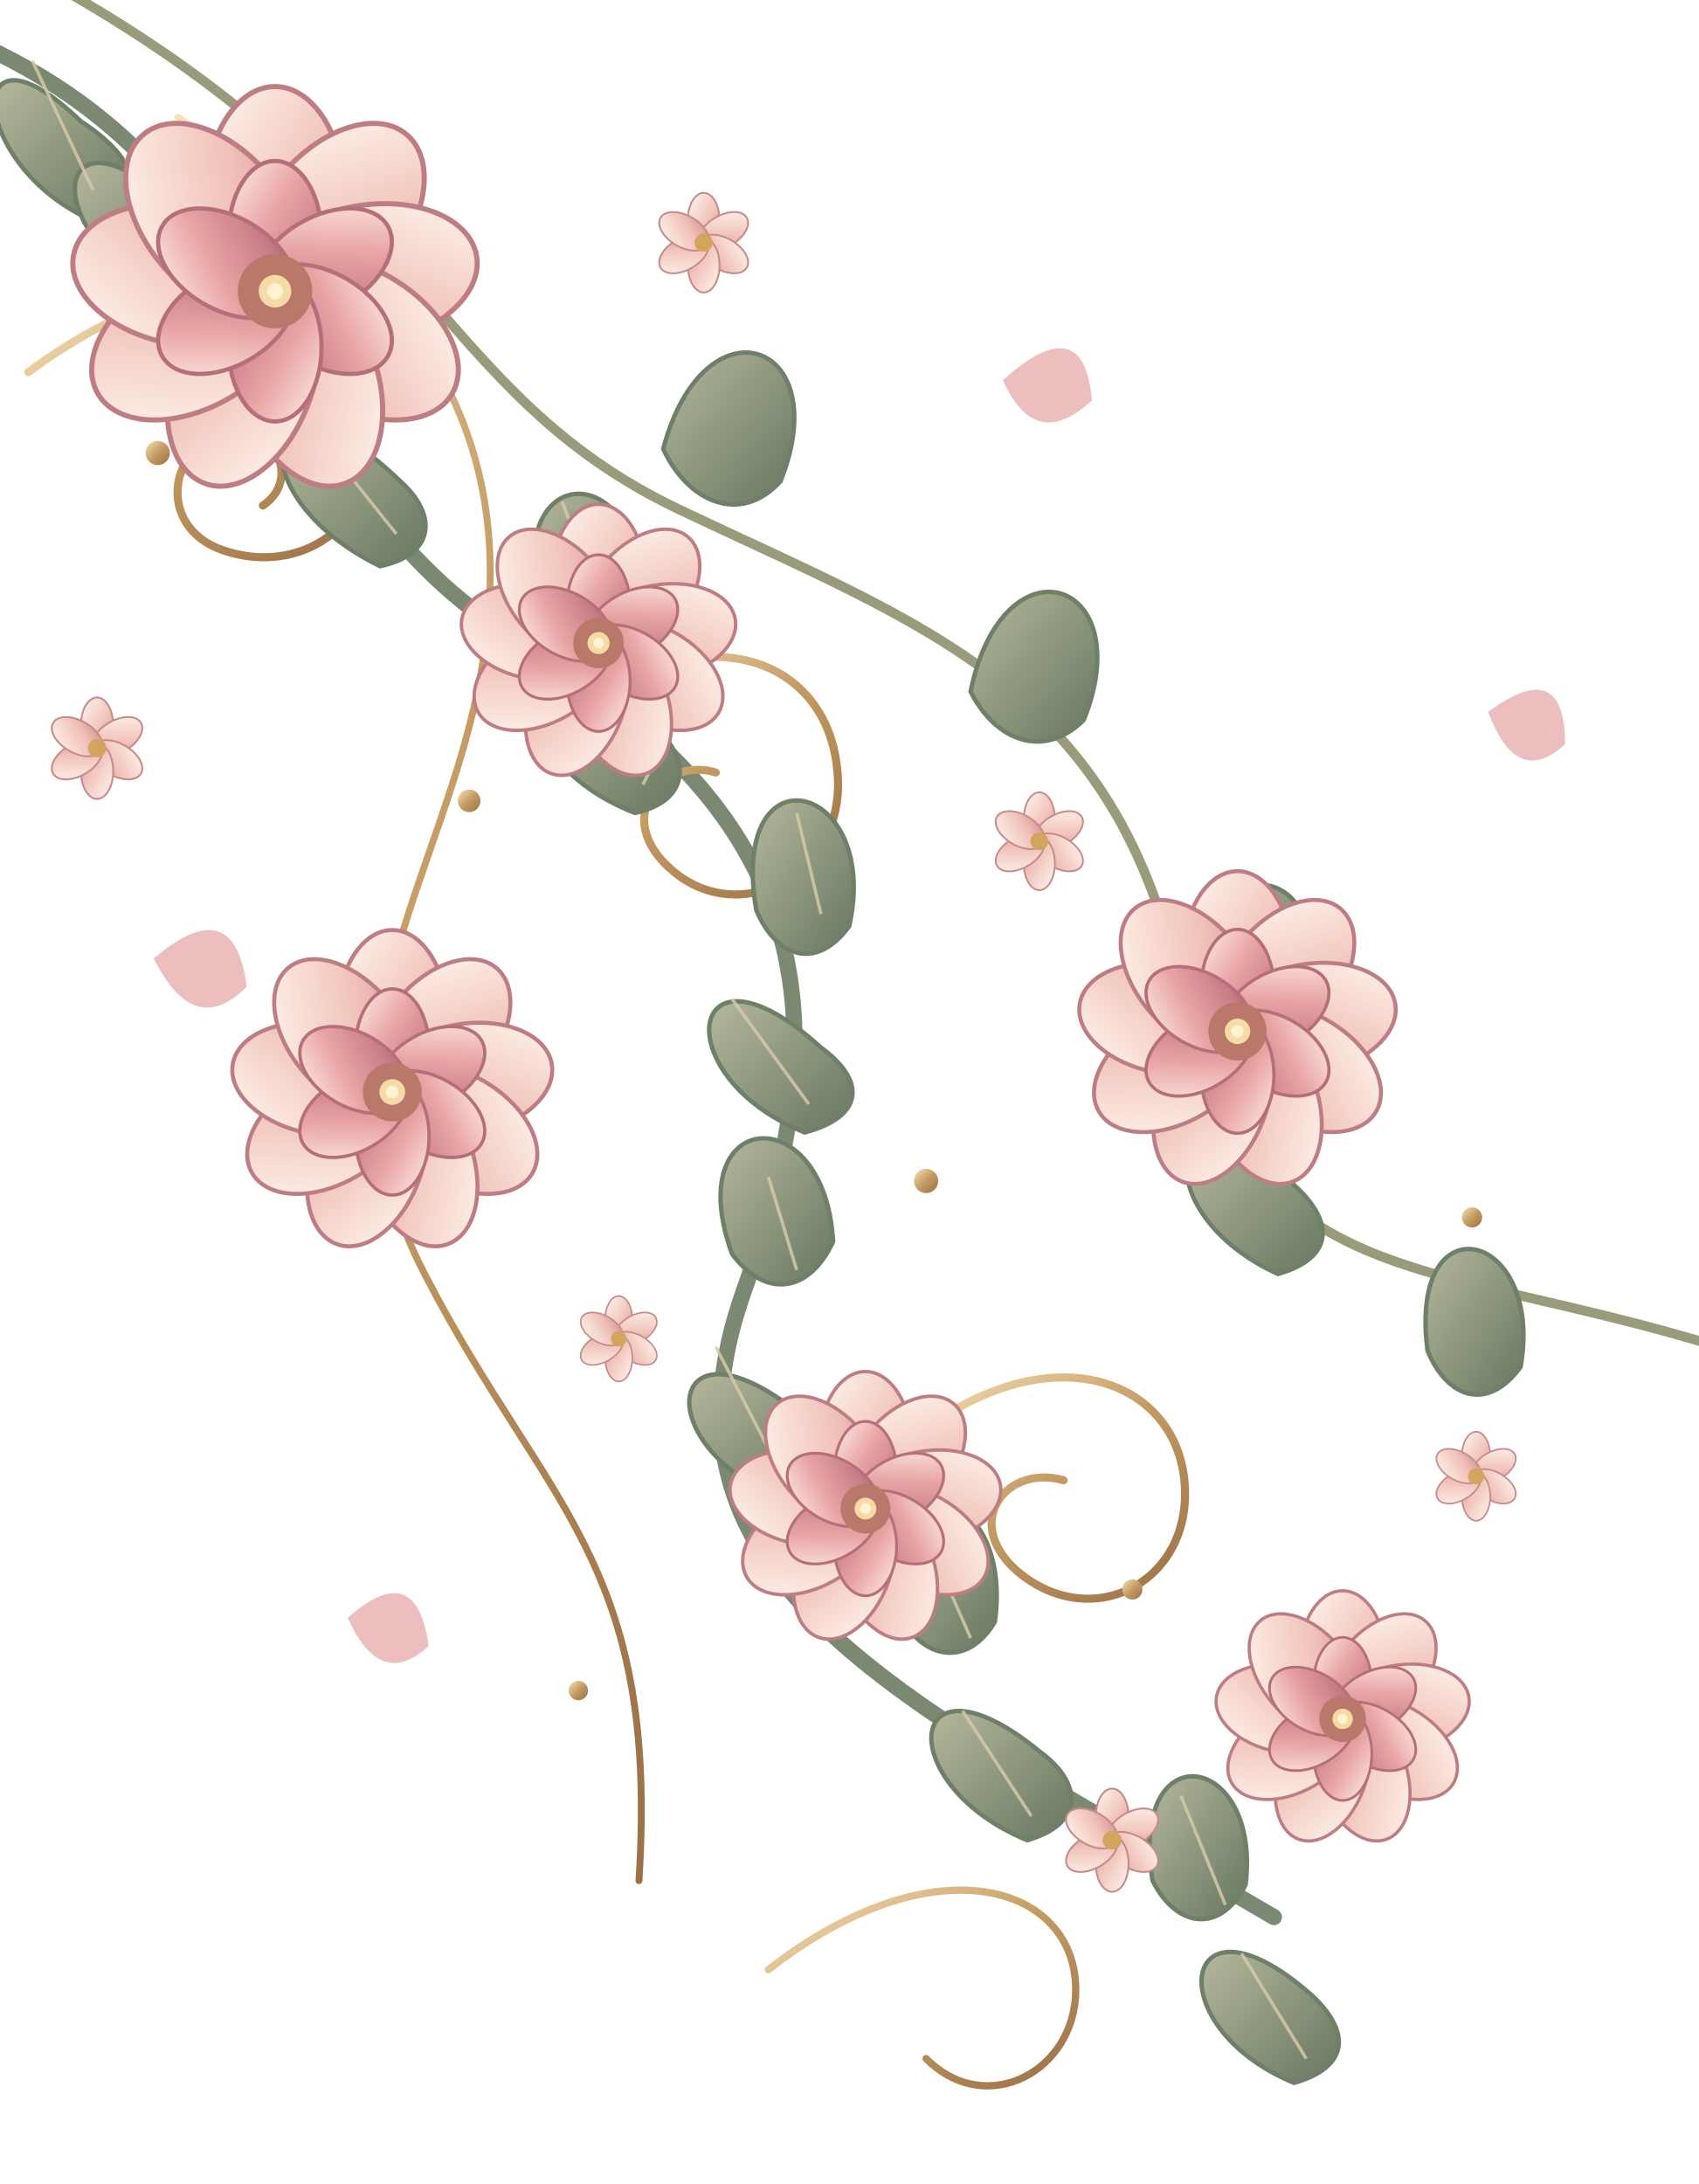
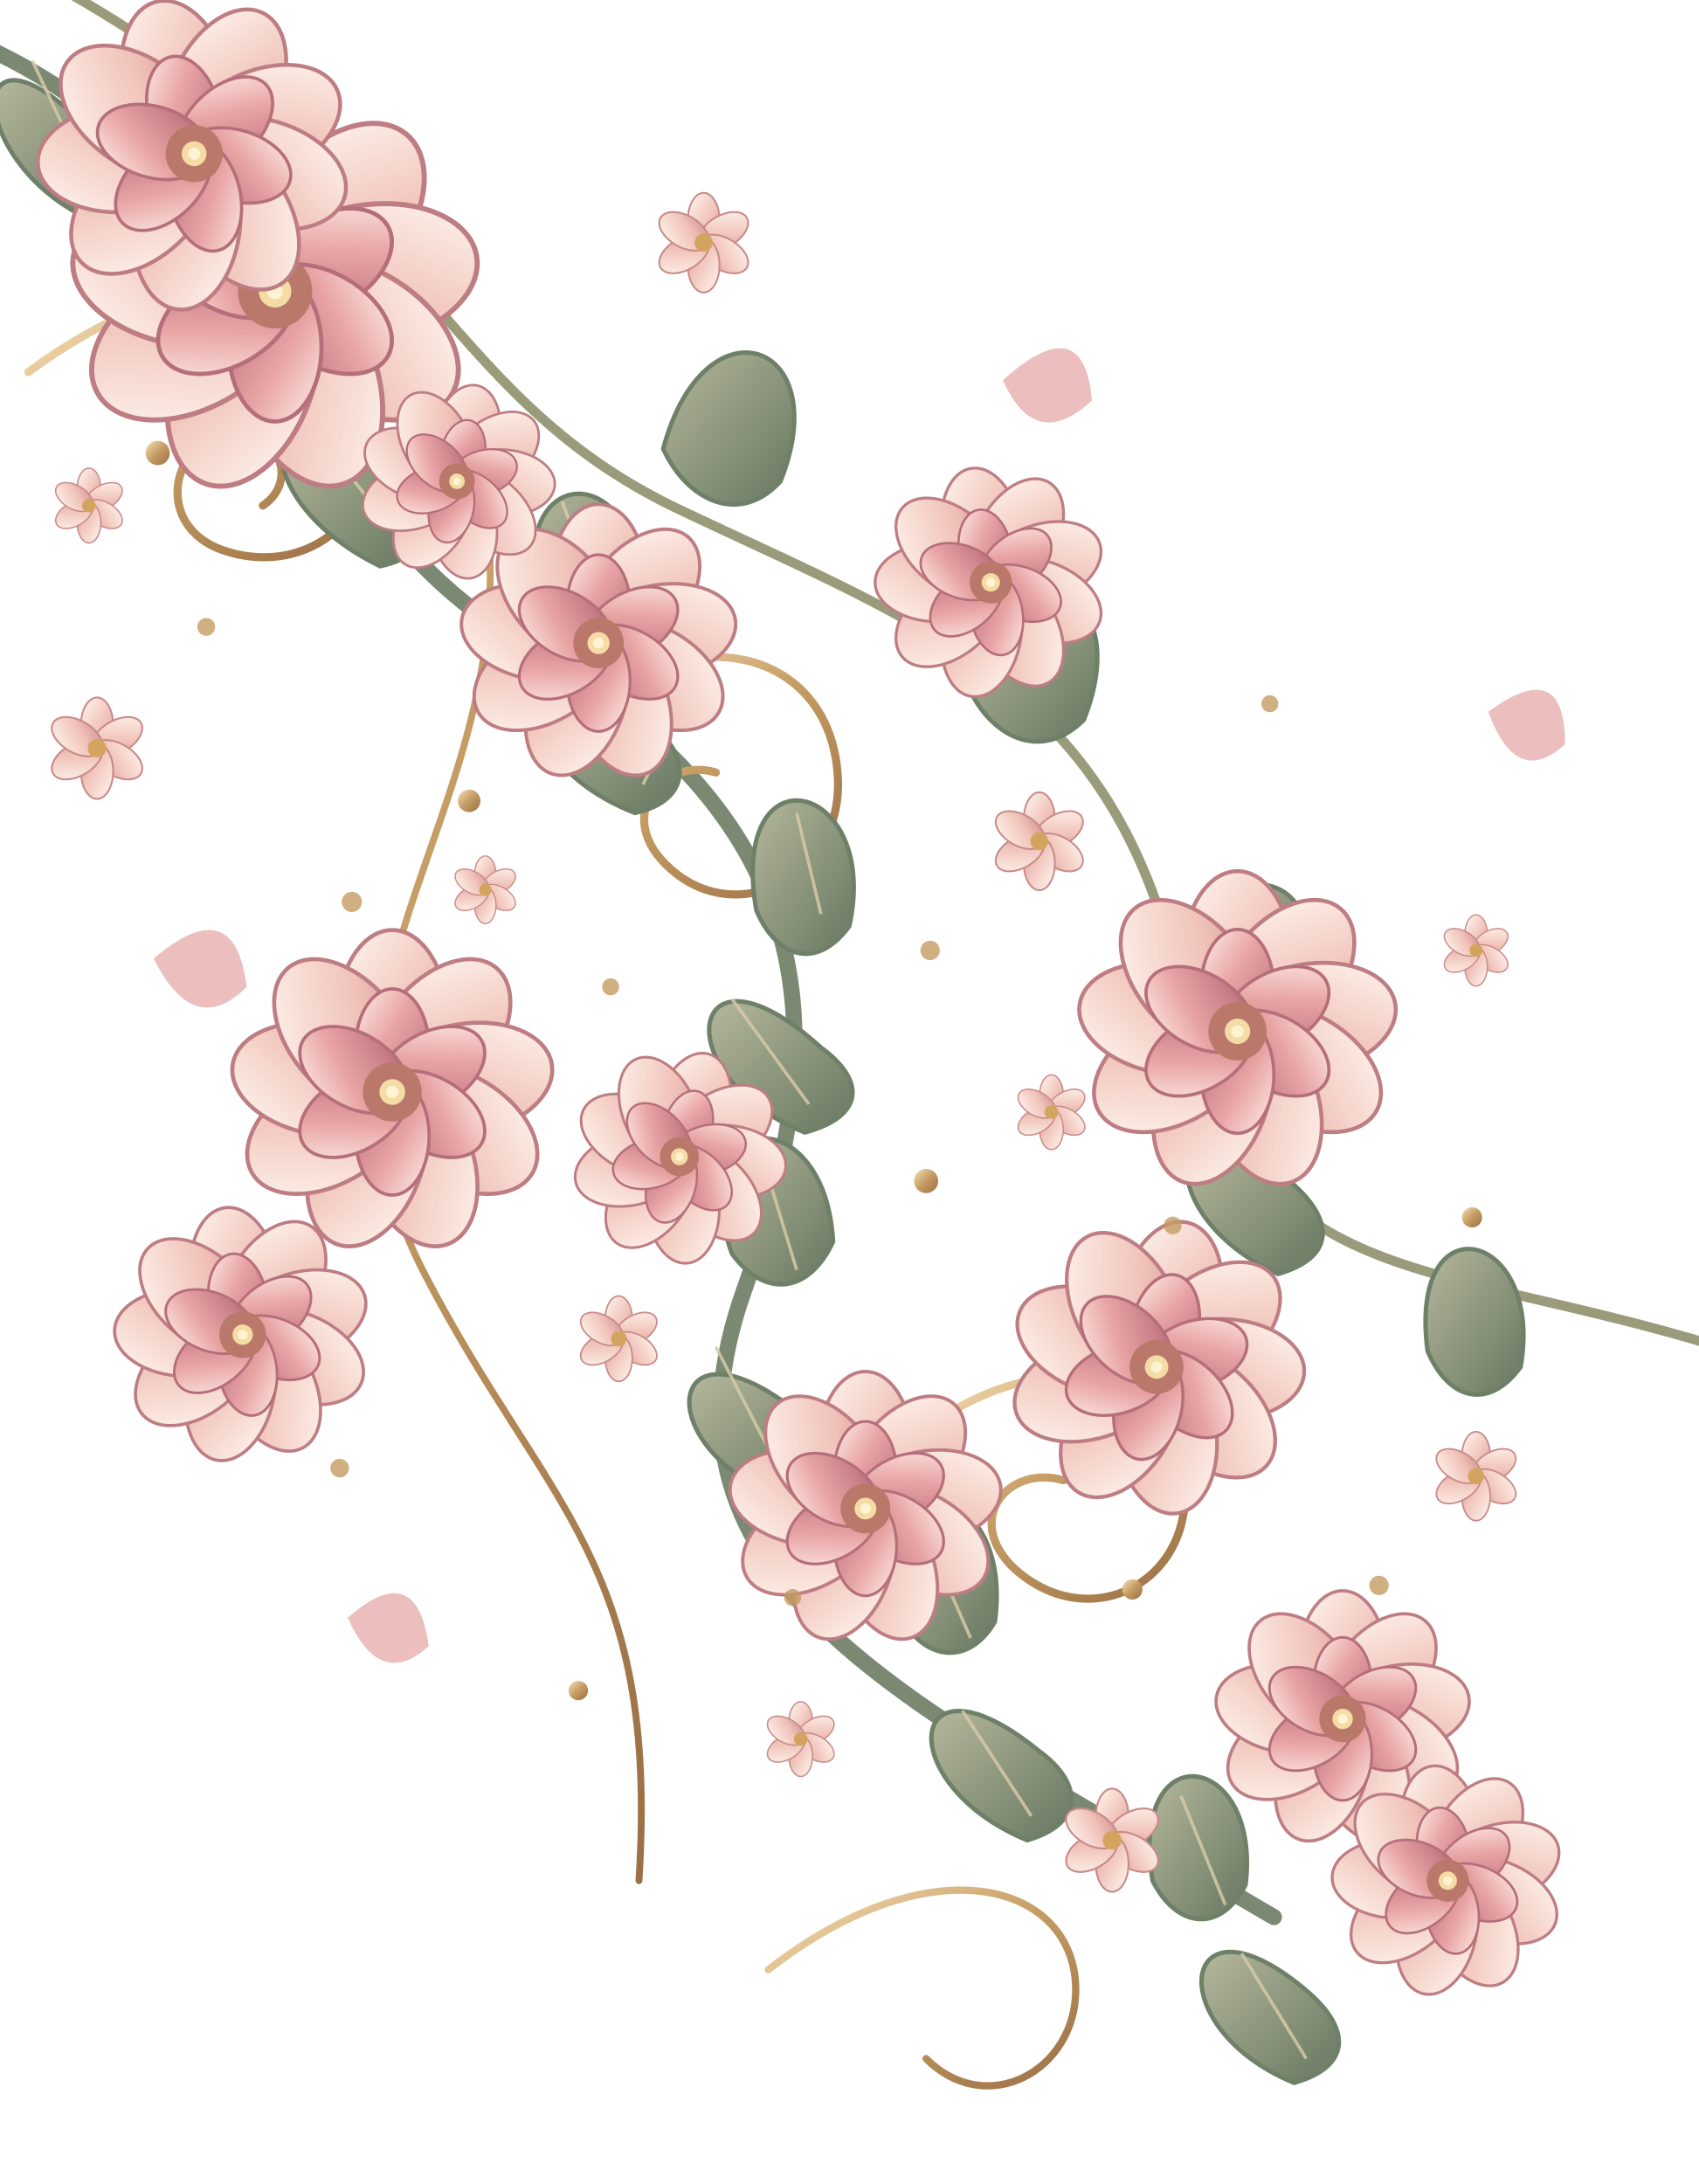
<svg xmlns="http://www.w3.org/2000/svg" viewBox="0 0 420 540" fill="none">
  <defs>
    <linearGradient id="petal" x1="0" y1="0" x2="1" y2="1">
      <stop stop-color="#fff1e9" />
      <stop offset=".42" stop-color="#e8a4a5" />
      <stop offset=".78" stop-color="#c77c86" />
      <stop offset="1" stop-color="#9e5967" />
    </linearGradient>
    <linearGradient id="petal2" x1="0" y1="0" x2="1" y2="1">
      <stop stop-color="#fff8f0" />
      <stop offset=".6" stop-color="#f0c1b8" />
      <stop offset="1" stop-color="#cc8a8b" />
    </linearGradient>
    <linearGradient id="leaf" x1="0" y1="0" x2="1" y2="1">
      <stop stop-color="#b5b79c" />
      <stop offset=".55" stop-color="#89947b" />
      <stop offset="1" stop-color="#687761" />
    </linearGradient>
    <linearGradient id="gold" x1="0" y1="0" x2="1" y2="1">
      <stop stop-color="#f8e2b9" />
      <stop offset=".5" stop-color="#c49b62" />
      <stop offset="1" stop-color="#9b7047" />
    </linearGradient>
    <filter id="soft">
      <feGaussianBlur stdDeviation="1.2" />
    </filter>
    <g id="rose">
      <g fill="url(#petal2)" stroke="#bd7d83" stroke-width="1.1">
        <ellipse cy="-20" rx="15" ry="24" />
        <ellipse cy="-20" rx="15" ry="24" transform="rotate(40)" />
        <ellipse cy="-20" rx="15" ry="24" transform="rotate(80)" />
        <ellipse cy="-20" rx="15" ry="24" transform="rotate(120)" />
        <ellipse cy="-20" rx="15" ry="24" transform="rotate(160)" />
        <ellipse cy="-20" rx="15" ry="24" transform="rotate(200)" />
        <ellipse cy="-20" rx="15" ry="24" transform="rotate(240)" />
        <ellipse cy="-20" rx="15" ry="24" transform="rotate(280)" />
        <ellipse cy="-20" rx="15" ry="24" transform="rotate(320)" />
      </g>
      <g fill="url(#petal)" stroke="#b56f7a" stroke-width=".9">
        <ellipse cy="-12" rx="10" ry="16" />
        <ellipse cy="-12" rx="10" ry="16" transform="rotate(60)" />
        <ellipse cy="-12" rx="10" ry="16" transform="rotate(120)" />
        <ellipse cy="-12" rx="10" ry="16" transform="rotate(180)" />
        <ellipse cy="-12" rx="10" ry="16" transform="rotate(240)" />
        <ellipse cy="-12" rx="10" ry="16" transform="rotate(300)" />
      </g>
      <circle r="8" fill="#b97869" />
      <circle r="3.5" fill="#f5dca6" />
      <circle r="1.7" fill="#fff3d4" />
    </g>
    <g id="smallflower">
      <g fill="url(#petal2)" stroke="#c78b8a" stroke-width=".8">
        <ellipse cy="-10" rx="7" ry="12" />
        <ellipse cy="-10" rx="7" ry="12" transform="rotate(60)" />
        <ellipse cy="-10" rx="7" ry="12" transform="rotate(120)" />
        <ellipse cy="-10" rx="7" ry="12" transform="rotate(180)" />
        <ellipse cy="-10" rx="7" ry="12" transform="rotate(240)" />
        <ellipse cy="-10" rx="7" ry="12" transform="rotate(300)" />
      </g>
      <circle r="4" fill="#d3a45e" />
    </g>
  </defs>
  <g stroke-linecap="round" stroke-linejoin="round">
    <path d="M-12 8 C75 43 61 118 129 159 S210 246 184 319 S223 420 315 474" stroke="#7c8972" stroke-width="4" />
    <path d="M13 -4 C106 48 107 97 168 126 S276 170 292 245 S350 310 425 333" stroke="#9a9b7b" stroke-width="2.4" />
    <path d="M44 29 C111 73 128 114 119 166 S75 257 105 315 S163 386 158 465" stroke="url(#gold)" stroke-width="1.7" />
    <path d="M7 92 C45 64 74 67 88 97 C100 124 78 144 55 136 C38 130 42 109 57 107 C69 106 74 119 65 125" stroke="url(#gold)" stroke-width="2" />
    <path d="M138 179 C171 151 204 161 207 190 C210 216 183 230 166 215 C151 202 164 187 177 191" stroke="url(#gold)" stroke-width="2" />
    <path d="M224 357 C259 328 292 341 293 368 C294 392 269 404 251 388 C238 376 249 362 263 366" stroke="url(#gold)" stroke-width="2" />
    <path d="M190 487 C231 455 266 466 266 492 C266 512 244 524 229 509" stroke="url(#gold)" stroke-width="1.8" />
  </g>
  <g fill="url(#leaf)" stroke="#6f8068" stroke-width="1.1">
    <path d="M20 30 C-10 1 -8 42 24 55 C38 50 34 39 20 30Z" />
    <path d="M46 54 C13 20 7 58 43 74 C57 69 55 60 46 54Z" />
    <path d="M76 88 C70 47 108 54 101 91 C93 104 81 100 76 88Z" />
    <path d="M99 119 C65 86 57 122 94 140 C108 137 108 127 99 119Z" />
    <path d="M133 149 C125 111 162 115 157 150 C150 163 138 160 133 149Z" />
    <path d="M161 179 C127 150 121 187 157 201 C171 198 171 187 161 179Z" />
    <path d="M187 225 C180 184 218 193 210 229 C202 240 192 237 187 225Z" />
    <path d="M203 259 C170 229 164 266 199 280 C214 276 214 267 203 259Z" />
    <path d="M181 310 C168 274 204 271 206 307 C200 320 189 321 181 310Z" />
    <path d="M197 349 C164 323 160 359 195 371 C208 367 208 357 197 349Z" />
    <path d="M222 398 C214 359 251 365 246 401 C239 413 227 410 222 398Z" />
    <path d="M257 433 C224 406 220 441 254 455 C268 451 268 441 257 433Z" />
    <path d="M285 465 C279 428 312 433 308 466 C302 478 291 477 285 465Z" />
    <path d="M324 493 C292 465 286 501 320 515 C334 511 334 502 324 493Z" />
    <path d="M164 111 C174 73 207 84 193 119 C183 130 170 124 164 111Z" />
    <path d="M240 171 C248 132 282 143 268 178 C258 188 246 183 240 171Z" />
    <path d="M292 243 C300 205 334 215 321 250 C311 260 299 255 292 243Z" />
    <path d="M320 293 C288 265 283 300 316 315 C330 311 330 302 320 293Z" />
    <path d="M353 334 C348 296 382 304 376 338 C368 349 358 346 353 334Z" />
  </g>
  <g stroke="#d6c9a7" stroke-width=".8" opacity=".85">
    <path d="M8 15L23 47M31 39L44 65M82 63L92 91M78 107L98 132M139 124L149 151M172 167L159 194M197 201L203 226M181 247L200 273M190 291L197 314M177 333L193 364M229 380L240 405M238 423L255 449M292 444L303 471M307 483L323 509" />
  </g>
  <g transform="translate(68 72) scale(1.15)">
    <use href="#rose" />
  </g>
  <g transform="translate(148 159) scale(.78)">
    <use href="#rose" />
  </g>
  <g transform="translate(97 270) scale(.91)">
    <use href="#rose" />
  </g>
  <g transform="translate(214 373) scale(.77)">
    <use href="#rose" />
  </g>
  <g transform="translate(306 255) scale(.9)">
    <use href="#rose" />
  </g>
  <g transform="translate(332 425) scale(.72)">
    <use href="#rose" />
  </g>
  <g transform="translate(24 185) scale(.57)">
    <use href="#smallflower" />
  </g>
  <g transform="translate(174 60) scale(.56)">
    <use href="#smallflower" />
  </g>
  <g transform="translate(257 208) scale(.55)">
    <use href="#smallflower" />
  </g>
  <g transform="translate(153 331) scale(.48)">
    <use href="#smallflower" />
  </g>
  <g transform="translate(275 455) scale(.58)">
    <use href="#smallflower" />
  </g>
  <g transform="translate(365 365) scale(.5)">
    <use href="#smallflower" />
  </g>
  <g fill="url(#gold)">
    <circle cx="39" cy="112" r="3" />
    <circle cx="116" cy="198" r="2.8" />
    <circle cx="229" cy="292" r="3" />
    <circle cx="280" cy="393" r="2.5" />
    <circle cx="364" cy="301" r="2.5" />
    <circle cx="143" cy="418" r="2.4" />
  </g>
  <g fill="#e9b5b5" opacity=".88">
    <path d="M38 237Q58 220 61 244Q48 257 38 237Z" />
    <path d="M248 94Q268 76 270 99Q256 112 248 94Z" />
    <path d="M368 176Q387 162 387 184Q375 195 368 176Z" />
    <path d="M86 400Q103 385 106 407Q94 418 86 400Z" />
  </g>
+   <g transform="translate(48 38) rotate(-14) scale(.88)">
+     <use href="#rose" />
+   </g>
+   <g transform="translate(113 119) rotate(12) scale(.55)">
+     <use href="#rose" />
+   </g>
+   <g transform="translate(60 330) rotate(-8) scale(.72)">
+     <use href="#rose" />
+   </g>
+   <g transform="translate(168 286) rotate(16) scale(.60)">
+     <use href="#rose" />
+   </g>
+   <g transform="translate(245 144) rotate(-10) scale(.65)">
+     <use href="#rose" />
+   </g>
+   <g transform="translate(286 338) rotate(12) scale(.83)">
+     <use href="#rose" />
+   </g>
+   <g transform="translate(358 465) rotate(-8) scale(.65)">
+     <use href="#rose" />
+   </g>
+   <g transform="translate(22 125) scale(.42)">
+     <use href="#smallflower" />
+   </g>
+   <g transform="translate(120 220) scale(.38)">
+     <use href="#smallflower" />
+   </g>
+   <g transform="translate(260 275) scale(.42)">
+     <use href="#smallflower" />
+   </g>
+   <g transform="translate(198 430) scale(.42)">
+     <use href="#smallflower" />
+   </g>
+   <g transform="translate(365 235) scale(.40)">
+     <use href="#smallflower" />
+   </g>
+   <g fill="#c49b62" opacity=".8">
+     <circle cx="51" cy="155" r="2.2" />
+     <circle cx="87" cy="223" r="2.5" />
+     <circle cx="151" cy="244" r="2.1" />
+     <circle cx="230" cy="235" r="2.4" />
+     <circle cx="290" cy="303" r="2.2" />
+     <circle cx="341" cy="392" r="2.4" />
+     <circle cx="196" cy="395" r="2.1" />
+     <circle cx="84" cy="363" r="2.3" />
+     <circle cx="314" cy="174" r="2.1" />
+   </g>
</svg>
